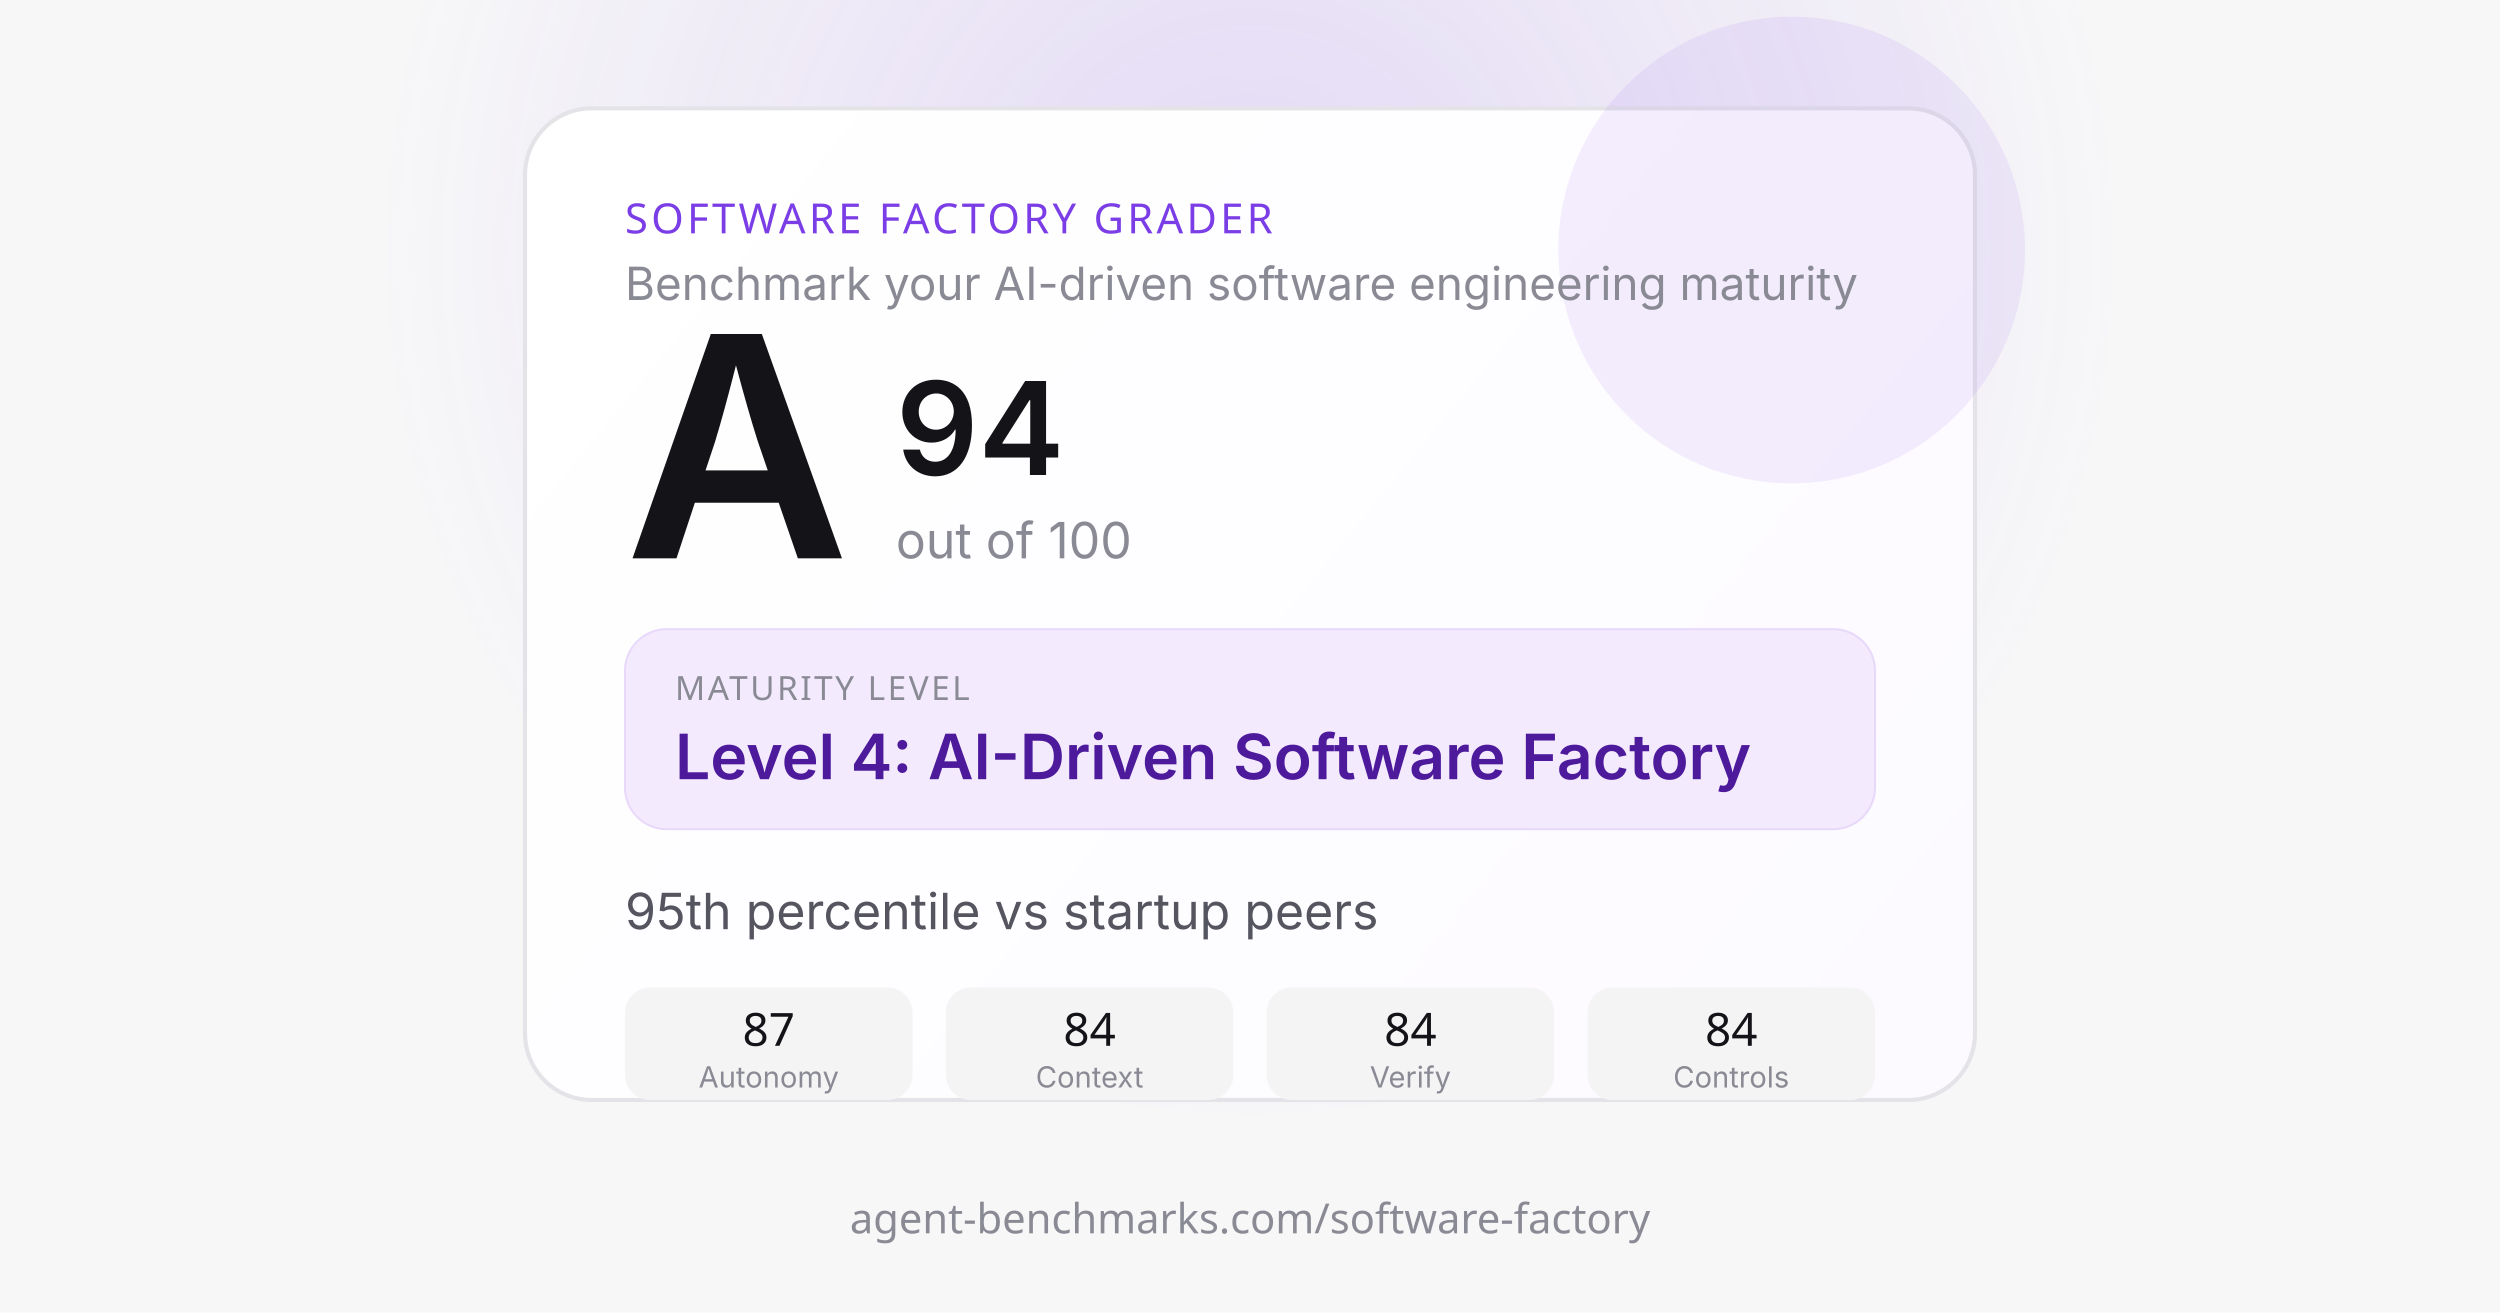
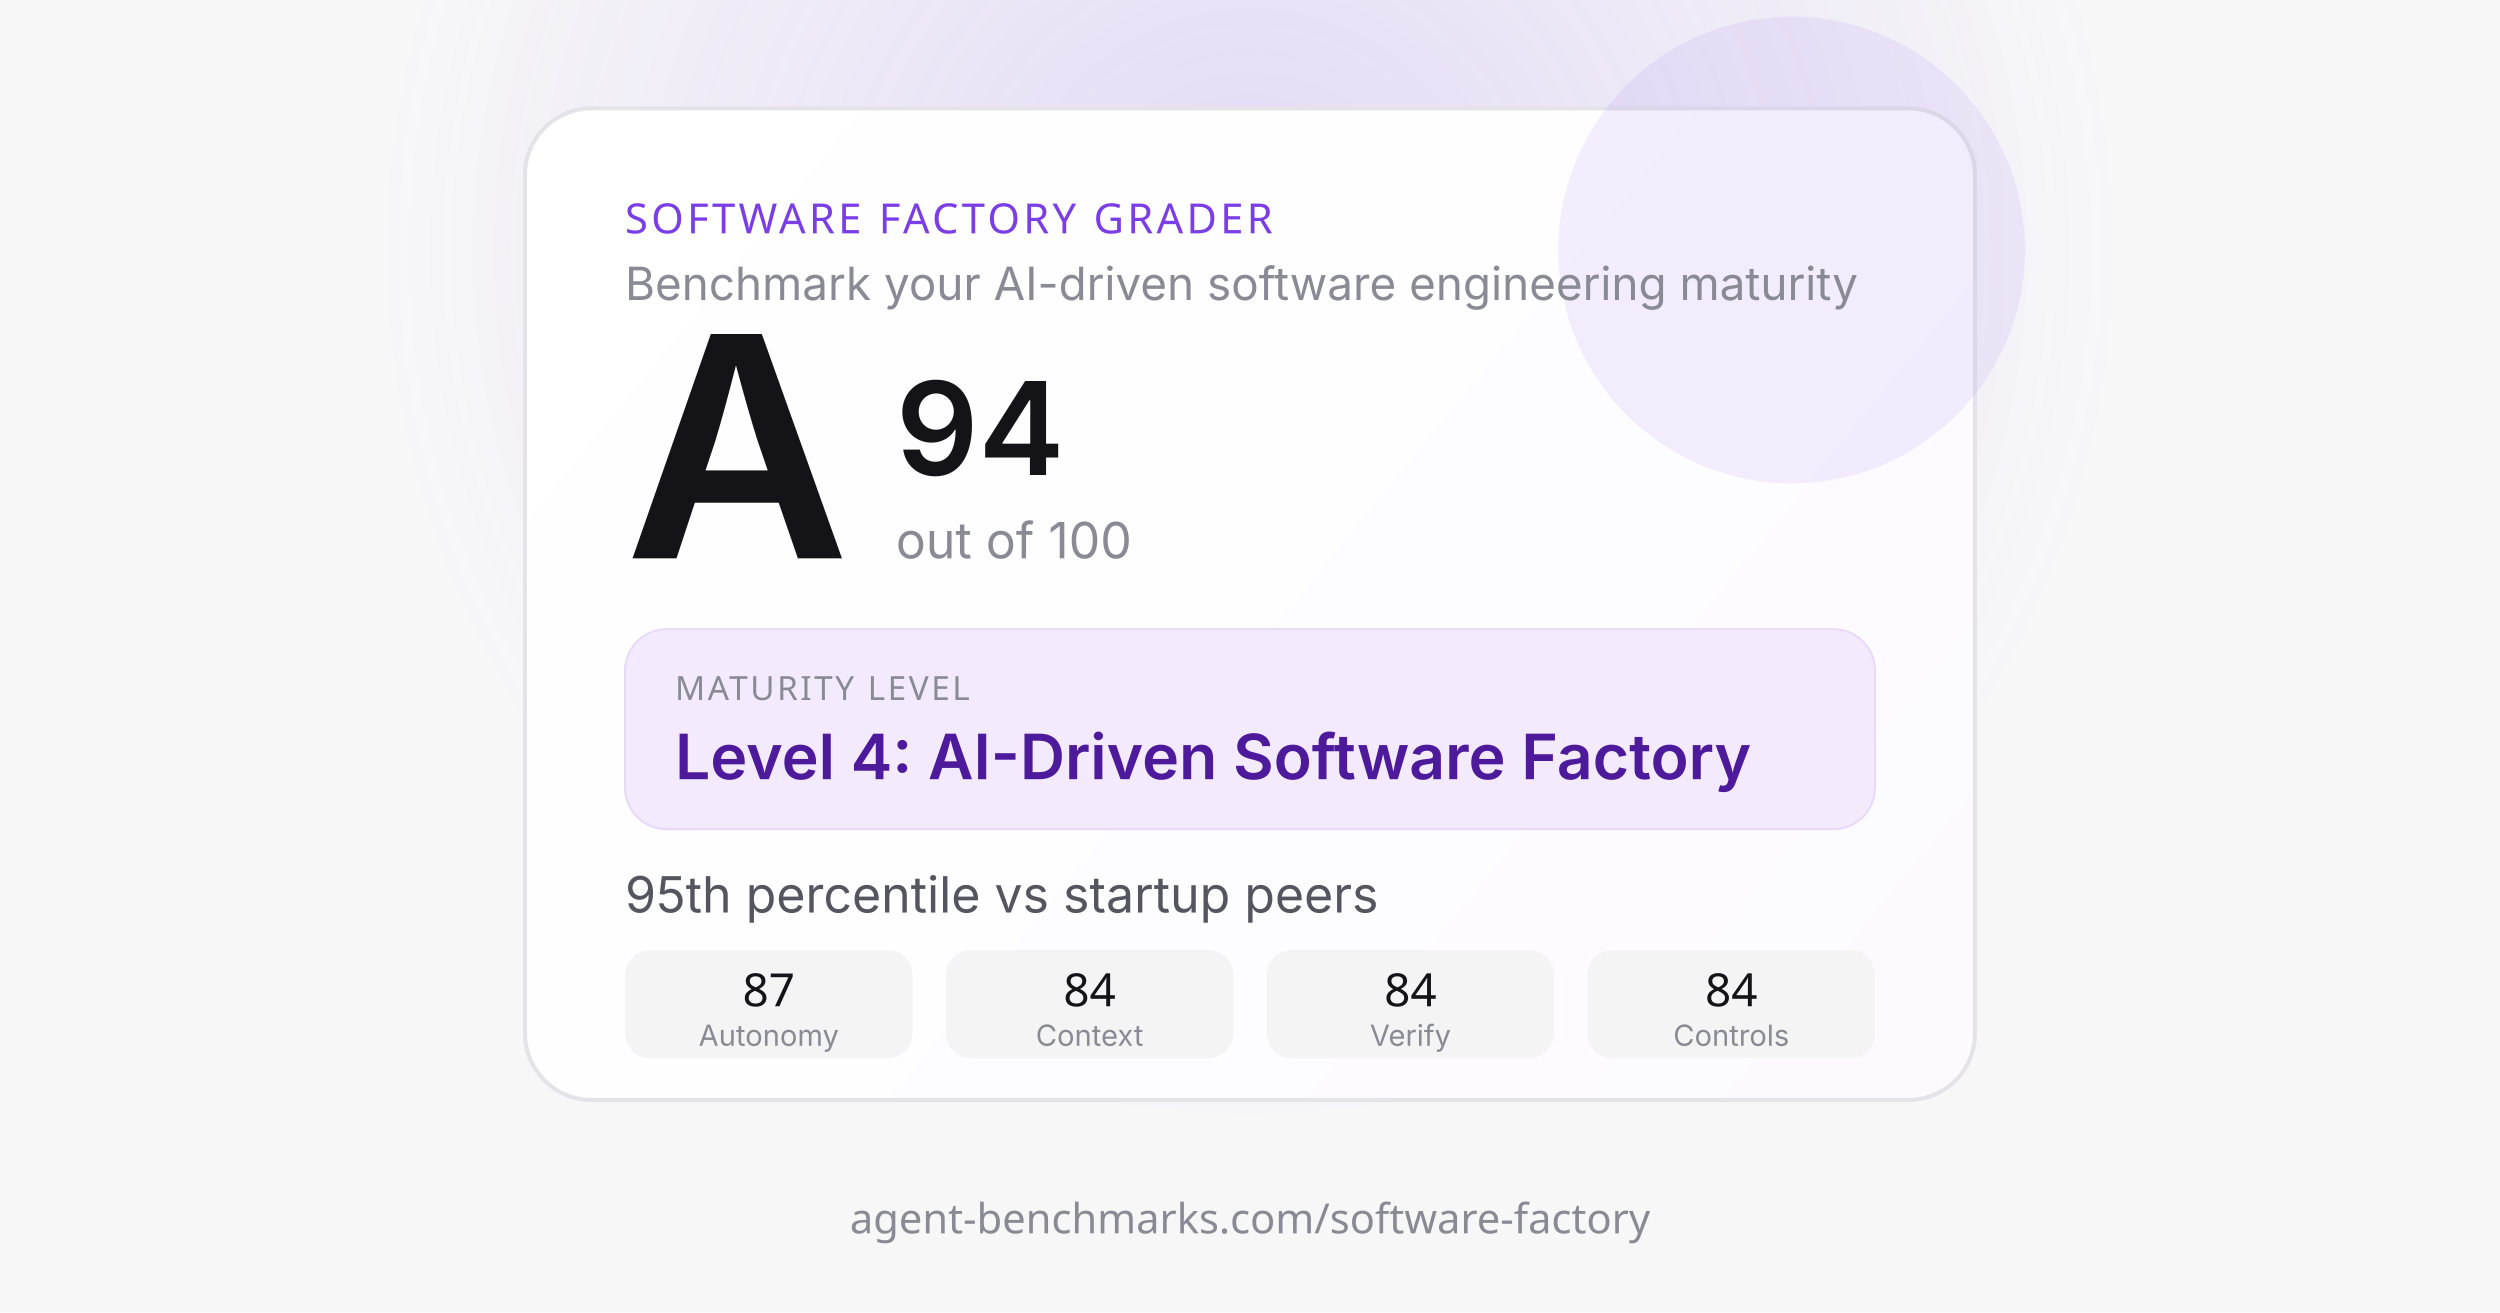
<svg xmlns="http://www.w3.org/2000/svg" width="1200" height="630" viewBox="0 0 1200 630" fill="none">
  <defs>
    <radialGradient id="glow" cx="0" cy="0" r="1" gradientUnits="userSpaceOnUse" gradientTransform="translate(600 120) rotate(90) scale(420)">
      <stop stop-color="#7A3DE6" stop-opacity="0.16" />
      <stop offset="1" stop-color="#7A3DE6" stop-opacity="0" />
    </radialGradient>
    <linearGradient id="card-shine" x1="300" y1="70" x2="900" y2="560" gradientUnits="userSpaceOnUse">
      <stop stop-color="#FFFFFF" />
      <stop offset="1" stop-color="#FCFAFF" />
    </linearGradient>
  </defs>
  <rect width="1200" height="630" fill="#F7F7F8" />
  <rect width="1200" height="630" fill="url(#glow)" />
  <rect x="252" y="52" width="696" height="476" rx="32" fill="url(#card-shine)" stroke="#E4E4E8" stroke-width="2" />
  <circle cx="860" cy="120" r="112" fill="#7A3DE6" fill-opacity="0.08" />
  <text x="300" y="112" fill="#7A3DE6" font-family="JetBrains Mono" font-size="20" font-weight="500" letter-spacing="1.6">SOFTWARE FACTORY GRADER</text>
  <text x="300" y="144" fill="#8A8A95" font-family="Inter" font-size="22" font-weight="400">Benchmark your AI-driven software engineering maturity</text>
  <text x="300" y="268" fill="#141418" font-family="Inter" font-size="148" font-weight="600" letter-spacing="-5">A</text>
  <text x="430" y="228" fill="#141418" font-family="Inter" font-size="62" font-weight="600">94</text>
  <text x="430" y="268" fill="#8A8A95" font-family="Inter" font-size="24" font-weight="400">out of 100</text>
  <rect x="300" y="302" width="600" height="96" rx="20" fill="#F3EBFD" stroke="#E8D9FA" stroke-width="1" />
  <text x="324" y="336" fill="#8A8A95" font-family="JetBrains Mono" font-size="16" font-weight="500" letter-spacing="1.2">MATURITY LEVEL</text>
  <text x="324" y="374" fill="#4E1A9C" font-family="Inter" font-size="30" font-weight="600">Level 4: AI-Driven Software Factory</text>
-   <text x="300" y="446" fill="#555560" font-family="Inter" font-size="24" font-weight="400">95th percentile vs startup peers</text>
-   <rect x="300" y="474" width="138" height="54" rx="12" fill="#F4F4F5" />
-   <text x="369" y="502" fill="#141418" font-family="JetBrains Mono" font-size="22" font-weight="500" text-anchor="middle">87</text>
-   <text x="369" y="522" fill="#8A8A95" font-family="Inter" font-size="14" font-weight="400" text-anchor="middle">Autonomy</text>
-   <rect x="454" y="474" width="138" height="54" rx="12" fill="#F4F4F5" />
-   <text x="523" y="502" fill="#141418" font-family="JetBrains Mono" font-size="22" font-weight="500" text-anchor="middle">84</text>
-   <text x="523" y="522" fill="#8A8A95" font-family="Inter" font-size="14" font-weight="400" text-anchor="middle">Context</text>
-   <rect x="608" y="474" width="138" height="54" rx="12" fill="#F4F4F5" />
-   <text x="677" y="502" fill="#141418" font-family="JetBrains Mono" font-size="22" font-weight="500" text-anchor="middle">84</text>
-   <text x="677" y="522" fill="#8A8A95" font-family="Inter" font-size="14" font-weight="400" text-anchor="middle">Verify</text>
-   <rect x="762" y="474" width="138" height="54" rx="12" fill="#F4F4F5" />
-   <text x="831" y="502" fill="#141418" font-family="JetBrains Mono" font-size="22" font-weight="500" text-anchor="middle">84</text>
-   <text x="831" y="522" fill="#8A8A95" font-family="Inter" font-size="14" font-weight="400" text-anchor="middle">Controls</text>
+   <text x="300" y="438" fill="#555560" font-family="Inter" font-size="24" font-weight="400">95th percentile vs startup peers</text>
+   <rect x="300" y="456" width="138" height="52" rx="12" fill="#F4F4F5" />
+   <text x="369" y="483" fill="#141418" font-family="JetBrains Mono" font-size="22" font-weight="500" text-anchor="middle">87</text>
+   <text x="369" y="502" fill="#8A8A95" font-family="Inter" font-size="14" font-weight="400" text-anchor="middle">Autonomy</text>
+   <rect x="454" y="456" width="138" height="52" rx="12" fill="#F4F4F5" />
+   <text x="523" y="483" fill="#141418" font-family="JetBrains Mono" font-size="22" font-weight="500" text-anchor="middle">84</text>
+   <text x="523" y="502" fill="#8A8A95" font-family="Inter" font-size="14" font-weight="400" text-anchor="middle">Context</text>
+   <rect x="608" y="456" width="138" height="52" rx="12" fill="#F4F4F5" />
+   <text x="677" y="483" fill="#141418" font-family="JetBrains Mono" font-size="22" font-weight="500" text-anchor="middle">84</text>
+   <text x="677" y="502" fill="#8A8A95" font-family="Inter" font-size="14" font-weight="400" text-anchor="middle">Verify</text>
+   <rect x="762" y="456" width="138" height="52" rx="12" fill="#F4F4F5" />
+   <text x="831" y="483" fill="#141418" font-family="JetBrains Mono" font-size="22" font-weight="500" text-anchor="middle">84</text>
+   <text x="831" y="502" fill="#8A8A95" font-family="Inter" font-size="14" font-weight="400" text-anchor="middle">Controls</text>
  <text x="600" y="592" fill="#8A8A95" font-family="JetBrains Mono" font-size="20" font-weight="500" text-anchor="middle">agent-benchmarks.com/software-factory</text>
</svg>
